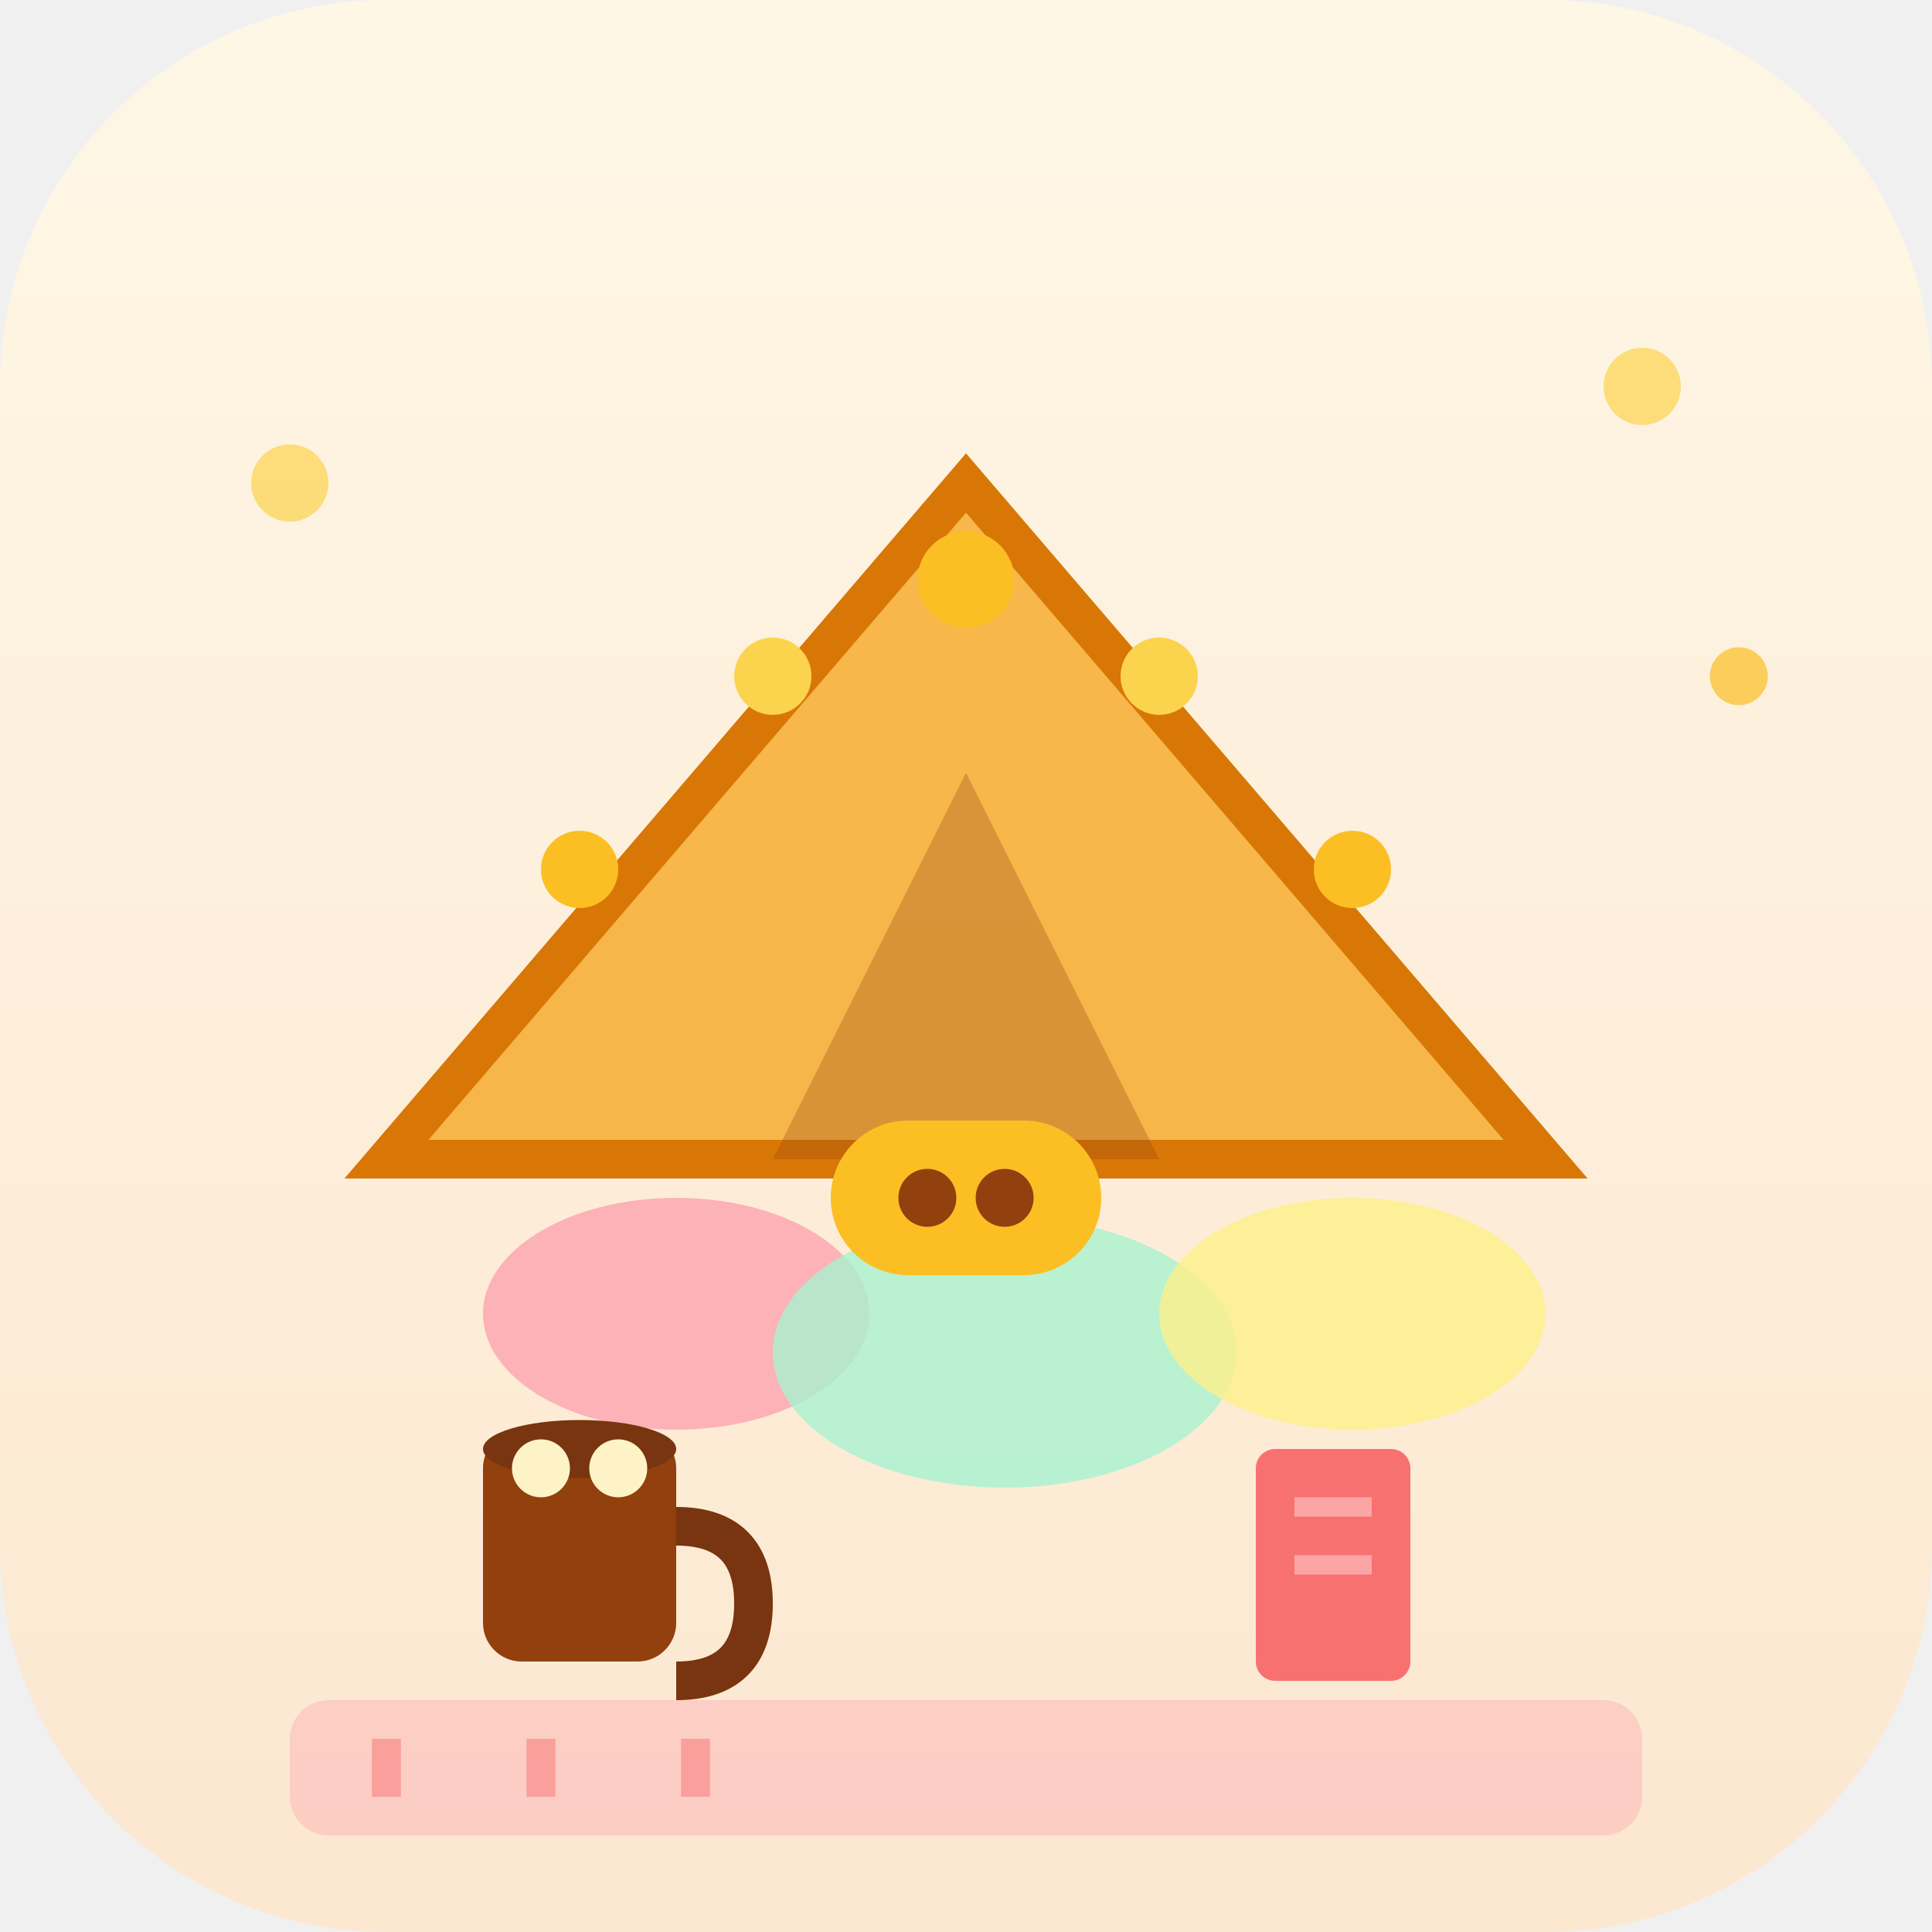
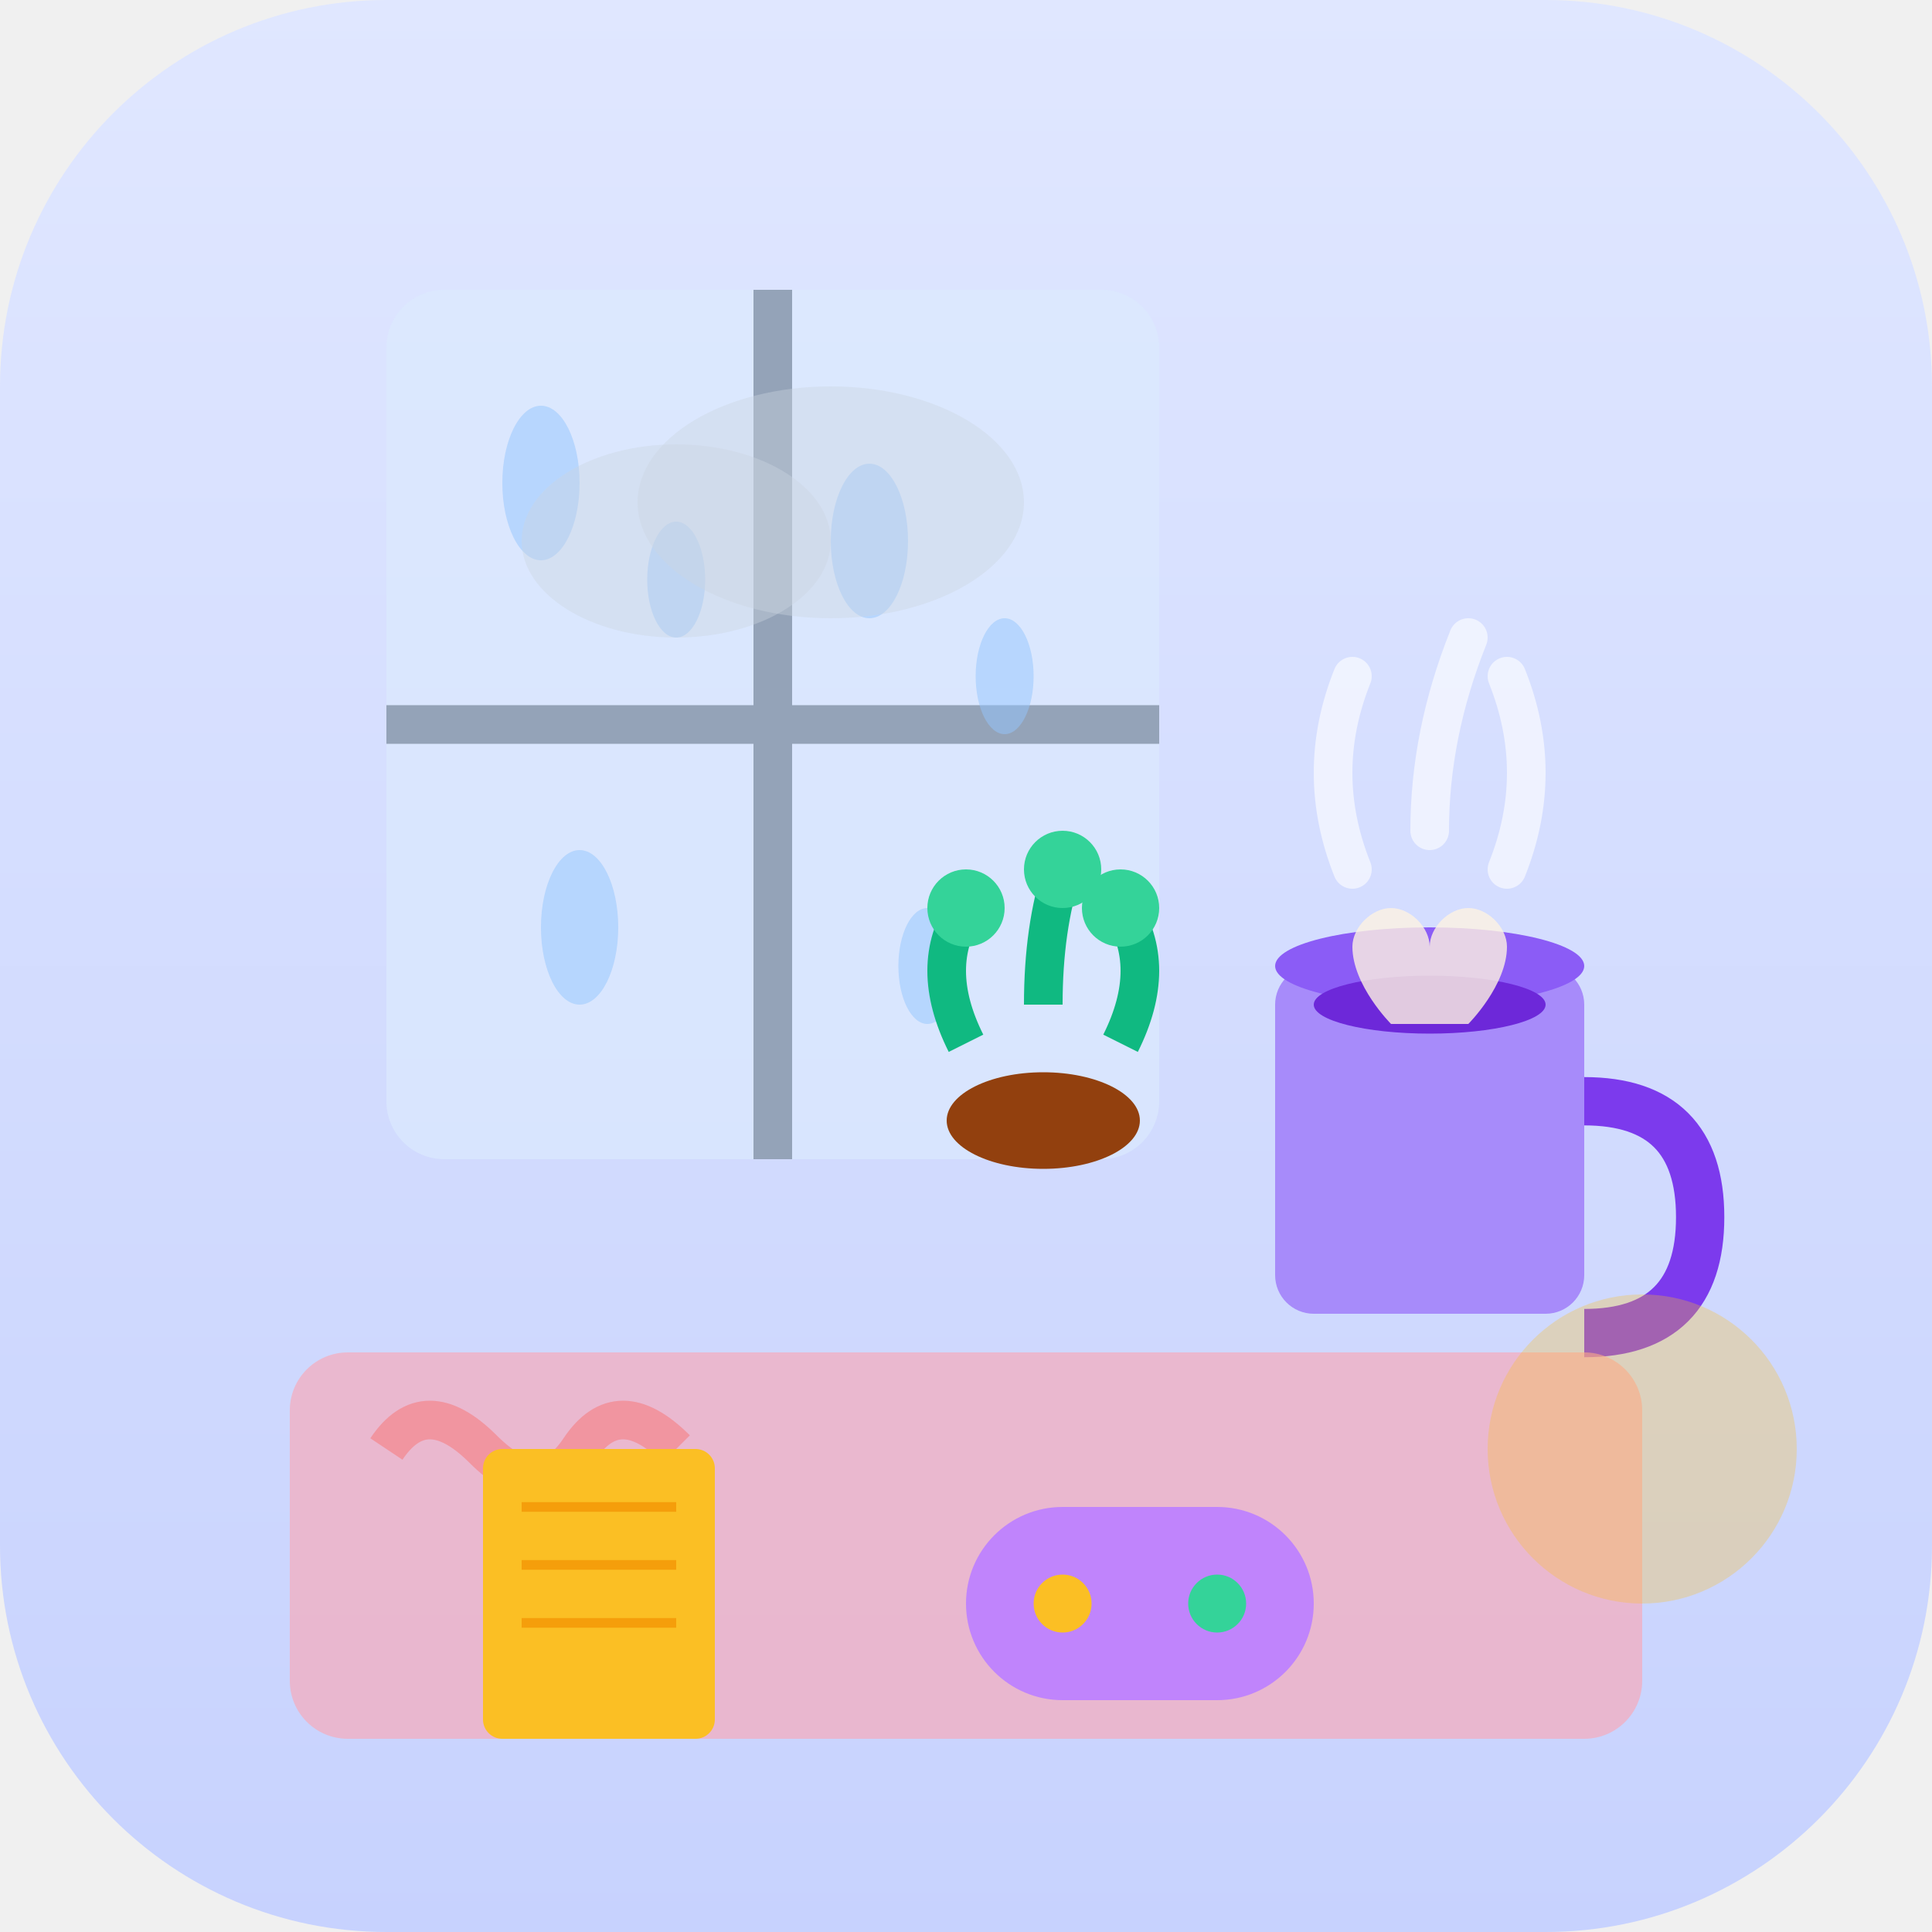
<svg xmlns="http://www.w3.org/2000/svg" viewBox="0 0 100 100">
  <defs>
-     <linearGradient id="fortGrad" x1="0%" y1="0%" x2="0%" y2="100%">
-       <stop offset="0%" style="stop-color:#fef7e6;stop-opacity:1" />
-       <stop offset="100%" style="stop-color:#fce7d0;stop-opacity:1" />
+     <linearGradient id="rainyGrad" x1="0%" y1="0%" x2="0%" y2="100%">
+       <stop offset="0%" style="stop-color:#e0e7ff;stop-opacity:1" />
+       <stop offset="100%" style="stop-color:#c7d2fe;stop-opacity:1" />
    </linearGradient>
  </defs>
-   <rect width="100" height="100" fill="url(#fortGrad)" rx="20" />
-   <path d="M 20 60 L 50 25 L 80 60 Z" fill="#f59e0b" opacity="0.7" />
-   <path d="M 20 60 L 50 25 L 80 60 Z" fill="none" stroke="#d97706" stroke-width="2" />
-   <path d="M 40 60 L 50 40 L 60 60 Z" fill="#92400e" opacity="0.3" />
-   <circle cx="30" cy="45" r="2" fill="#fbbf24" />
-   <circle cx="40" cy="35" r="2" fill="#fcd34d" />
-   <circle cx="50" cy="30" r="2.5" fill="#fbbf24" />
-   <circle cx="60" cy="35" r="2" fill="#fcd34d" />
-   <circle cx="70" cy="45" r="2" fill="#fbbf24" />
-   <ellipse cx="35" cy="68" rx="10" ry="6" fill="#fda4af" opacity="0.8" />
-   <ellipse cx="52" cy="70" rx="12" ry="7" fill="#a7f3d0" opacity="0.8" />
-   <ellipse cx="70" cy="68" rx="10" ry="6" fill="#fef08a" opacity="0.8" />
-   <rect x="43" y="58" width="14" height="8" rx="4" fill="#fbbf24" />
-   <circle cx="48" cy="62" r="1.5" fill="#92400e" />
-   <circle cx="52" cy="62" r="1.5" fill="#92400e" />
-   <rect x="65" y="75" width="8" height="12" rx="1" fill="#f87171" />
-   <line x1="67" y1="78" x2="71" y2="78" stroke="#fca5a5" stroke-width="1" />
-   <line x1="67" y1="81" x2="71" y2="81" stroke="#fca5a5" stroke-width="1" />
-   <rect x="25" y="74" width="10" height="12" rx="2" fill="#92400e" />
-   <ellipse cx="30" cy="75" rx="5" ry="1.5" fill="#78350f" />
-   <path d="M 35 79 Q 39 79 39 83 Q 39 87 35 87" stroke="#78350f" stroke-width="2" fill="none" />
-   <circle cx="28" cy="76" r="1.5" fill="#fef3c7" />
-   <circle cx="32" cy="76" r="1.5" fill="#fef3c7" />
-   <rect x="15" y="88" width="70" height="7" rx="2" fill="#fda4af" opacity="0.4" />
-   <line x1="20" y1="90" x2="20" y2="93" stroke="#f87171" stroke-width="1.5" opacity="0.5" />
-   <line x1="28" y1="90" x2="28" y2="93" stroke="#f87171" stroke-width="1.5" opacity="0.5" />
-   <line x1="36" y1="90" x2="36" y2="93" stroke="#f87171" stroke-width="1.5" opacity="0.5" />
-   <circle cx="85" cy="20" r="2" fill="#fcd34d" opacity="0.7" />
-   <circle cx="90" cy="35" r="1.5" fill="#fbbf24" opacity="0.7" />
-   <circle cx="15" cy="25" r="2" fill="#fcd34d" opacity="0.7" />
+   <rect width="100" height="100" fill="url(#rainyGrad)" rx="20" />
+   <rect x="20" y="15" width="40" height="45" rx="3" fill="#dbeafe" opacity="0.7" />
+   <line x1="40" y1="15" x2="40" y2="60" stroke="#94a3b8" stroke-width="2" />
+   <line x1="20" y1="37.5" x2="60" y2="37.5" stroke="#94a3b8" stroke-width="2" />
+   <ellipse cx="28" cy="25" rx="2" ry="4" fill="#93c5fd" opacity="0.5" />
+   <ellipse cx="35" cy="30" rx="1.5" ry="3" fill="#93c5fd" opacity="0.5" />
+   <ellipse cx="45" cy="28" rx="2" ry="4" fill="#93c5fd" opacity="0.5" />
+   <ellipse cx="52" cy="35" rx="1.5" ry="3" fill="#93c5fd" opacity="0.5" />
+   <ellipse cx="30" cy="48" rx="2" ry="4" fill="#93c5fd" opacity="0.5" />
+   <ellipse cx="48" cy="50" rx="1.5" ry="3" fill="#93c5fd" opacity="0.5" />
+   <ellipse cx="35" cy="28" rx="8" ry="5" fill="#cbd5e1" opacity="0.4" />
+   <ellipse cx="43" cy="26" rx="10" ry="6" fill="#cbd5e1" opacity="0.4" />
+   <ellipse cx="54" cy="58" rx="5" ry="2.5" fill="#92400e" />
+   <path d="M 50 54 Q 48 50 50 47" stroke="#10b981" stroke-width="2" fill="none" />
+   <path d="M 54 52 Q 54 48 55 45" stroke="#10b981" stroke-width="2" fill="none" />
+   <path d="M 58 54 Q 60 50 58 47" stroke="#10b981" stroke-width="2" fill="none" />
+   <circle cx="50" cy="47" r="2" fill="#34d399" />
+   <circle cx="55" cy="45" r="2" fill="#34d399" />
+   <circle cx="58" cy="47" r="2" fill="#34d399" />
+   <rect x="66" y="50" width="16" height="18" rx="2" fill="#a78bfa" />
+   <ellipse cx="74" cy="50" rx="8" ry="2" fill="#8b5cf6" />
+   <ellipse cx="74" cy="52" rx="6" ry="1.5" fill="#6d28d9" />
+   <path d="M 82 57 Q 88 57 88 63 Q 88 69 82 69" stroke="#7c3aed" stroke-width="2.5" fill="none" />
+   <path d="M 72 53 C 72 53 70 51 70 49 C 70 48 71 47 72 47 C 73 47 74 48 74 49 C 74 48 75 47 76 47 C 77 47 78 48 78 49 C 78 51 76 53 76 53 Z" fill="#fef3e2" opacity="0.8" />
+   <path d="M 70 45 Q 68 40 70 35" stroke="#ffffff" stroke-width="2" fill="none" stroke-linecap="round" opacity="0.6" />
+   <path d="M 74 43 Q 74 38 76 33" stroke="#ffffff" stroke-width="2" fill="none" stroke-linecap="round" opacity="0.6" />
+   <path d="M 78 45 Q 80 40 78 35" stroke="#ffffff" stroke-width="2" fill="none" stroke-linecap="round" opacity="0.6" />
+   <rect x="15" y="70" width="70" height="20" rx="3" fill="#fda4af" opacity="0.6" />
+   <path d="M 20 75 Q 22 72 25 75 Q 28 78 30 75 Q 32 72 35 75" stroke="#f87171" stroke-width="2" fill="none" opacity="0.5" />
+   <rect x="50" y="78" width="18" height="10" rx="5" fill="#c084fc" />
+   <circle cx="55" cy="83" r="1.5" fill="#fbbf24" />
+   <circle cx="63" cy="83" r="1.5" fill="#34d399" />
+   <rect x="25" y="75" width="12" height="15" rx="1" fill="#fbbf24" />
+   <line x1="27" y1="78" x2="35" y2="78" stroke="#f59e0b" stroke-width="0.5" />
+   <line x1="27" y1="81" x2="35" y2="81" stroke="#f59e0b" stroke-width="0.5" />
+   <line x1="27" y1="84" x2="35" y2="84" stroke="#f59e0b" stroke-width="0.5" />
+   <circle cx="85" cy="75" r="8" fill="#fbbf24" opacity="0.3" />
</svg>
